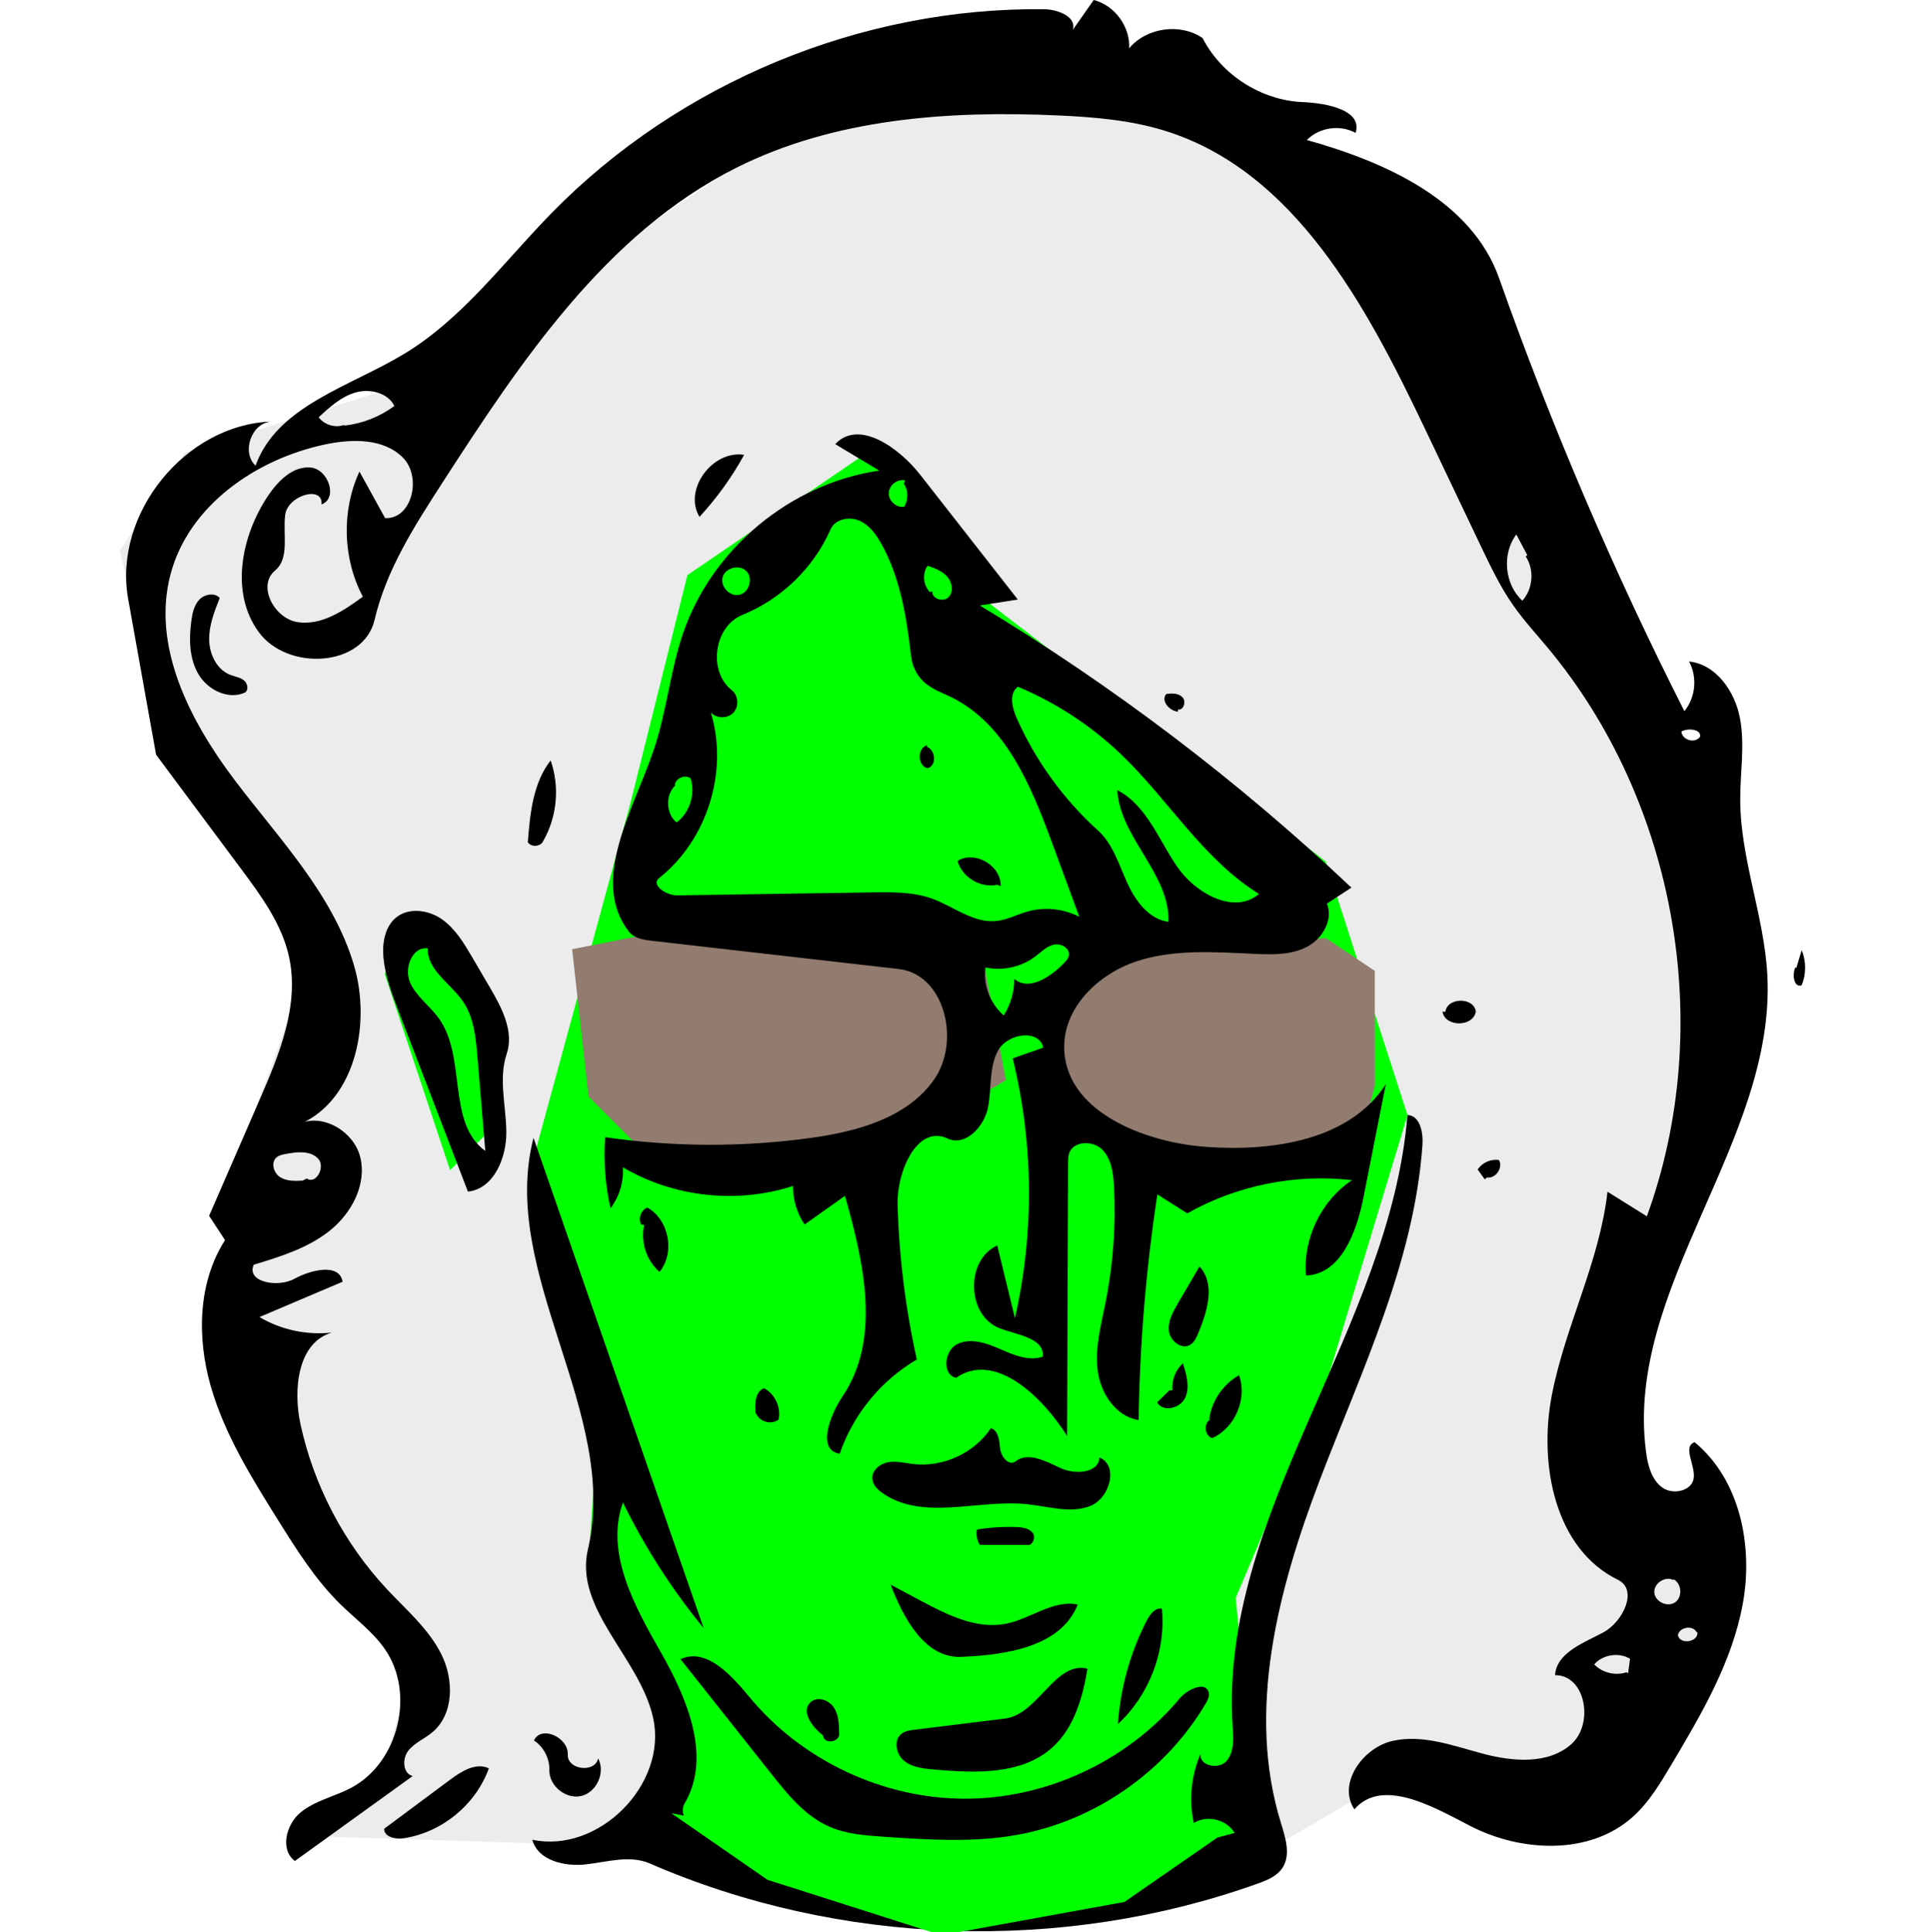
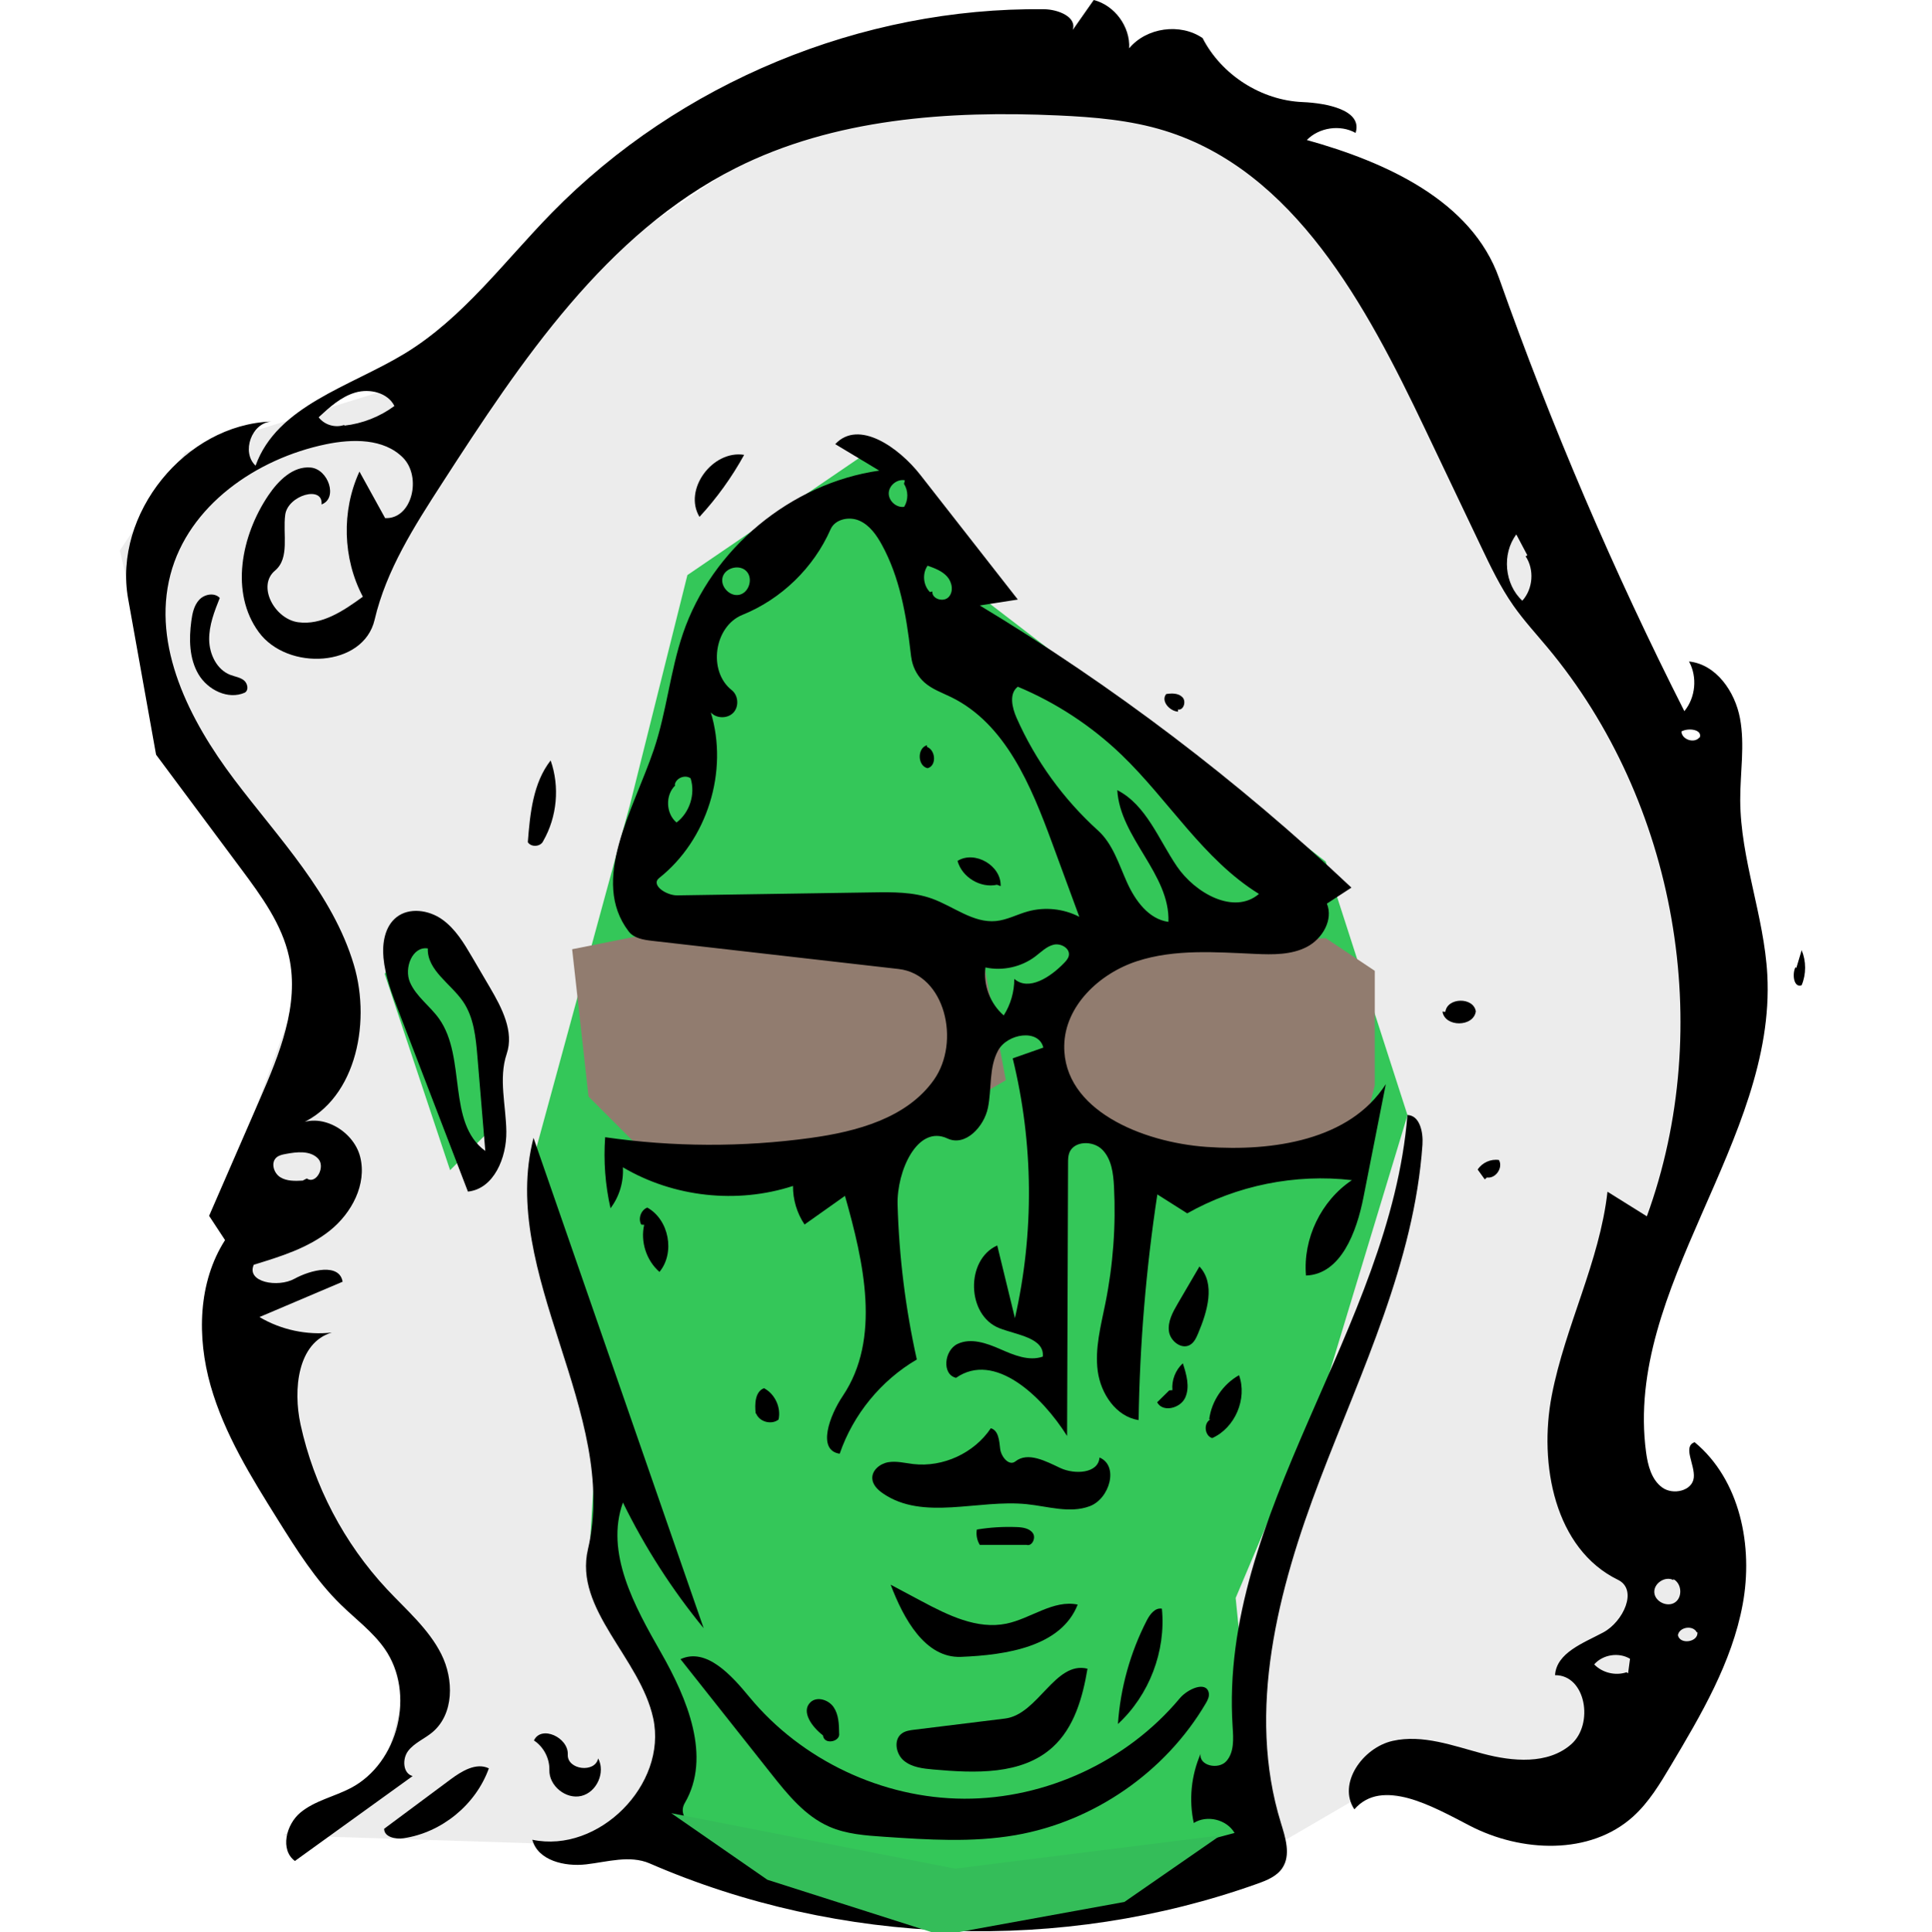
<svg xmlns="http://www.w3.org/2000/svg" version="1.1" id="Contours" x="0px" y="0px" width="288.03px" height="288.03px" viewBox="0 0 288.03 331.289" enable-background="new 0 0 288.03 288.03" xml:space="preserve" stroke="black" fill="none" stroke-linecap="round" stroke-linejoin="round">
  <defs id="defs59" />
  <path style="fill:#ececec;stroke:none;stroke-width:1.15px;stroke-linecap:butt;stroke-linejoin:miter;stroke-opacity:1" d="m 26.995,314.833 43.517,1.404 16.845,2.808 51.939,8.423 56.151,-9.826 16.845,-9.826 37.902,2.808 22.46,-29.479 -7.019,-18.249 -15.441,-16.845 25.268,-71.592 -49.132,-123.531 -37.902,-29.479 -67.381,-4.211 -70.188,47.728 -40.709,12.634 -11.23,16.845 8.423,35.094 25.268,32.287 -15.441,42.113 1.404,29.479 14.038,32.287 16.845,18.249 -5.615,21.056 z" id="path3754" />
-   <path style="fill:#00ff00;stroke:none;stroke-width:1.15px;stroke-linecap:butt;stroke-linejoin:miter;stroke-opacity:1" d="m 87.865,312.025 7.019,-18.249 -15.441,-26.672 1.404,-23.864 -11.23,-43.517 16.845,-61.766 9.826,-39.305 30.883,-21.056 8.423,4.211 9.826,19.653 60.362,46.324 14.038,43.517 -14.038,46.324 -15.441,36.498 4.211,42.113 -53.343,9.826 z" id="path3752" />
+   <path style="fill:#34c759;stroke:none;stroke-width:1.15px;stroke-linecap:butt;stroke-linejoin:miter;stroke-opacity:1;fill-opacity:1" d="m 87.865,312.025 7.019,-18.249 -15.441,-26.672 1.404,-23.864 -11.23,-43.517 16.845,-61.766 9.826,-39.305 30.883,-21.056 8.423,4.211 9.826,19.653 60.362,46.324 14.038,43.517 -14.038,46.324 -15.441,36.498 4.211,42.113 -53.343,9.826 z" id="path3752" />
  <path style="fill:#917c6f;stroke:none;stroke-width:1.15px;stroke-linecap:butt;stroke-linejoin:miter;stroke-opacity:1" d="m 90.554,199.335 -11.23,-11.23 -2.808,-25.268 21.056,-4.211 49.132,4.211 4.211,22.46 -23.864,14.038 z" id="path3756" />
-   <path style="fill:#00ff00;stroke:none;stroke-width:1.15px;stroke-linecap:butt;stroke-linejoin:miter;stroke-opacity:1" d="m 55.578,200.739 -11.23,-33.69 7.019,-8.423 11.23,21.056 v 14.038 z" id="path3787" />
+   <path style="fill:#34c759;stroke:none;stroke-width:1.15px;stroke-linecap:butt;stroke-linejoin:miter;stroke-opacity:1;fill-opacity:1" d="m 55.578,200.739 -11.23,-33.69 7.019,-8.423 11.23,21.056 v 14.038 z" id="path3787" />
  <path style="fill:#917c6f;stroke:none;stroke-width:1.15px;stroke-linecap:butt;stroke-linejoin:miter;stroke-opacity:1" d="m 160.86,186.194 18.249,15.441 32.287,-4.211 2.808,-11.23 v -19.653 l -8.423,-5.615 -35.094,2.808 -12.634,11.23 z" id="path3789" />
  <g id="g3785">
    <path id="path2" d=" M135.025 251.147 C140.131 251.744 145.478 249.279 148.339 245.008 C149.672 245.372 149.785 247.164 149.944 248.536 C150.104 249.908 151.466 251.555 152.55 250.698 C154.707 248.994 157.762 250.656 160.25 251.825 C162.738 252.993 166.803 252.767 166.979 250.024 C170.346 251.437 168.728 257.095 165.309 258.378 C161.891 259.661 158.117 258.399 154.485 258.029 C146.127 257.18 136.716 260.945 129.806 256.166 C128.927 255.559 128.075 254.716 128.007 253.65 C127.916 252.217 129.331 251.075 130.747 250.835 C132.163 250.595 133.598 250.98 135.025 251.147 z" stroke="none" opacity="1" fill="#000000" class="selected" />
    <path id="path4" d=" M110.682 304.296 C105.49 297.738 100.298 291.18 95.106 284.622 C99.516 282.576 103.815 287.346 106.908 291.097 C115.84 301.933 129.727 308.511 143.77 308.557 C157.813 308.604 171.743 302.118 180.747 291.342 C182.116 289.704 185.32 288.313 185.73 290.409 C185.854 291.046 185.525 291.675 185.196 292.234 C178.27 303.996 166.014 312.476 152.565 314.81 C145.139 316.098 137.534 315.594 130.014 315.086 C126.828 314.87 123.567 314.638 120.64 313.359 C116.483 311.543 113.498 307.852 110.682 304.296 z" stroke="none" opacity="1" fill="#000000" class="selected" />
    <path id="path6" d=" M133.071 297.364 C133.68 296.92 134.463 296.814 135.211 296.722 C140.398 296.083 145.586 295.445 150.773 294.806 C156.476 294.103 159.347 284.868 164.923 286.255 C164.093 291.202 162.642 296.374 158.921 299.739 C153.629 304.524 145.615 304.178 138.508 303.547 C136.716 303.388 134.803 303.181 133.421 302.03 C132.038 300.879 131.618 298.423 133.071 297.364 z" stroke="none" opacity="1" fill="#000000" class="selected" />
    <path id="path8" d=" M136.441 274.661 C140.973 277.075 145.987 279.567 151.015 278.525 C155.202 277.658 159.053 274.386 163.24 275.257 C160.408 282.486 150.981 283.915 143.224 284.225 C137.049 284.472 133.347 277.626 131.158 271.846 C132.919 272.784 134.68 273.722 136.441 274.661 z" stroke="none" opacity="1" fill="#000000" class="selected" />
    <path id="path10" d=" M46.375 157.351 C48.569 155.616 51.903 156.095 54.191 157.704 C56.478 159.314 57.961 161.802 59.375 164.215 C60.397 165.958 61.418 167.7 62.44 169.443 C64.475 172.915 66.58 176.96 65.293 180.773 C63.86 185.018 65.173 189.639 65.229 194.119 C65.285 198.599 63.092 203.945 58.636 204.411 C54.673 194.102 50.71 183.793 46.747 173.484 C45.603 170.508 44.448 167.485 44.151 164.309 C43.914 161.78 44.383 158.927 46.375 157.351 M61.62 197.441 C61.168 192.045 60.717 186.649 60.265 181.252 C59.99 177.971 59.659 174.523 57.798 171.807 C55.684 168.722 51.611 166.436 51.757 162.699 C49.113 162.28 47.631 166.061 48.699 168.516 C49.766 170.97 52.144 172.577 53.691 174.76 C58.435 181.453 54.976 192.628 61.62 197.441 z" stroke="none" opacity="1" fill="#000000" class="selected" />
    <path id="path12" d=" M62.228 303.348 C59.992 309.579 54.154 314.366 47.606 315.338 C46.208 315.546 44.257 315.128 44.267 313.714 C48.067 310.888 51.867 308.062 55.667 305.236 C57.593 303.804 60.067 302.305 62.228 303.348 z" stroke="none" opacity="1" fill="#000000" class="selected" />
    <path id="path14" d=" M170.144 295.741 C170.569 289.557 172.269 283.463 175.107 277.952 C175.643 276.912 176.541 275.731 177.688 275.965 C178.401 283.243 175.523 290.786 170.144 295.741 z" stroke="none" opacity="1" fill="#000000" class="selected" />
    <path id="path16" d=" M16.07 102.572 C15.149 104.879 14.214 107.262 14.252 109.745 C14.29 112.228 15.548 114.865 17.864 115.765 C18.647 116.069 19.53 116.174 20.191 116.692 C20.853 117.209 21.086 118.398 20.36 118.82 C17.505 120.091 13.989 118.345 12.406 115.65 C10.824 112.955 10.778 109.628 11.189 106.53 C11.363 105.221 11.649 103.844 12.552 102.88 C13.455 101.916 15.17 101.606 16.07 102.572 z" stroke="none" opacity="1" fill="#000000" class="selected" />
    <path id="path18" d=" M72.827 130.448 C74.41 134.948 73.935 140.128 71.559 144.266 C71.131 145.265 69.488 145.391 68.913 144.469 C69.297 139.557 69.797 134.332 72.827 130.448 z" stroke="none" opacity="1" fill="#000000" class="selected" />
    <path id="path20" d=" M182.531 230.696 C181.069 231.571 179.118 230.063 178.895 228.373 C178.673 226.683 179.565 225.068 180.425 223.597 C181.66 221.486 182.894 219.374 184.128 217.263 C186.91 220.215 185.488 224.987 183.909 228.723 C183.591 229.475 183.232 230.277 182.531 230.696 z" stroke="none" opacity="1" fill="#000000" class="selected" />
    <path id="path22" d=" M106.022 78.027 C103.911 81.865 101.333 85.447 98.363 88.666 C95.537 83.978 100.617 77.16 106.022 78.027 z" stroke="none" opacity="1" fill="#000000" class="selected" />
    <path id="path24" d=" M185.8 243.482 C186.202 240.346 188.161 237.449 190.921 235.908 C192.366 239.957 190.238 244.942 186.313 246.697 C185.009 246.301 184.793 244.151 185.992 243.503 z" stroke="none" opacity="1" fill="#000000" class="selected" />
    <path id="path26" d=" M88.375 210.074 C87.791 209.056 88.317 207.575 89.411 207.153 C93.14 209.232 94.21 214.894 91.498 218.191 C89.255 216.237 88.206 213.01 88.873 210.111 z" stroke="none" opacity="1" fill="#000000" class="selected" />
    <path id="path28" d=" M154.45 265.013 C151.782 265.014 149.114 265.015 146.447 265.015 C145.969 264.237 145.786 263.283 145.942 262.383 C148.197 262.013 150.49 261.871 152.774 261.961 C153.798 262.001 154.956 262.161 155.548 262.998 C156.139 263.834 155.374 265.376 154.423 264.995 z" stroke="none" opacity="1" fill="#000000" class="selected" />
    <path id="path30" d=" M69.964 298.567 C71.204 295.893 75.91 298.045 75.77 300.989 C75.646 303.606 80.451 304.209 80.977 301.642 C82.266 304.034 80.733 307.454 78.089 308.083 C75.446 308.712 72.536 306.349 72.61 303.633 C72.663 301.644 71.627 299.659 69.964 298.567 z" stroke="none" opacity="1" fill="#000000" class="selected" />
    <path id="path32" d=" M119.532 297.68 C117.689 296.281 115.722 293.601 117.402 292.01 C118.523 290.947 120.519 291.583 121.382 292.864 C122.245 294.146 122.296 295.789 122.317 297.334 C122.552 298.711 120.028 299.314 119.615 297.98 z" stroke="none" opacity="1" fill="#000000" class="selected" />
    <path id="path34" d=" M226.312 173.573 C226.635 171.082 231.137 171.008 231.542 173.487 C231.163 176.208 226.239 176.247 225.818 173.532 z" stroke="none" opacity="1" fill="#000000" class="selected" />
    <path id="path36" d=" M179.495 238.473 C179.335 236.773 180.017 235.015 181.282 233.868 C181.908 235.789 182.525 237.931 181.685 239.768 C180.844 241.606 177.809 242.344 176.875 240.552 C177.566 239.872 178.258 239.193 178.949 238.514 z" stroke="none" opacity="1" fill="#000000" class="selected" />
    <path id="path38" d=" M233.073 202.314 C232.668 201.753 232.263 201.191 231.858 200.63 C232.621 199.445 234.113 198.775 235.505 198.994 C236.265 200.301 234.941 202.229 233.448 201.989 z" stroke="none" opacity="1" fill="#000000" class="selected" />
    <path id="path40" d=" M108.008 242.515 C107.813 240.868 107.883 238.745 109.424 238.133 C111.306 239.121 112.383 241.439 111.924 243.514 C110.714 244.483 108.622 243.911 108.073 242.462 z" stroke="none" opacity="1" fill="#000000" class="selected" />
    <path id="path42" d=" M286.526 166.035 C286.829 165.021 287.133 164.008 287.436 162.994 C288.228 164.892 288.229 167.107 287.438 169.006 C286.125 169.52 285.752 167.205 286.36 165.934 z" stroke="none" opacity="1" fill="#000000" class="selected" />
    <path id="path44" d=" M85.23 257.748 C82.138 266.357 87.209 275.523 91.743 283.467 C96.276 291.412 100.452 301.382 95.847 309.285 C94.327 311.893 98 314.402 100.922 315.158 C130.049 322.691 161.151 322.438 190.152 314.432 C188.804 312.115 185.421 311.289 183.157 312.723 C182.294 308.774 182.711 304.557 184.332 300.854 C183.992 302.882 187.373 303.65 188.742 302.116 C190.11 300.582 189.956 298.272 189.822 296.221 C187.432 259.616 216.875 227.837 219.808 191.272 C221.946 191.346 222.533 194.24 222.385 196.374 C220.986 216.453 211.957 235.061 204.781 253.866 C197.604 272.671 192.161 293.502 198.11 312.731 C198.898 315.279 199.833 318.227 198.352 320.445 C197.399 321.874 195.686 322.561 194.069 323.139 C160.536 335.114 122.469 333.842 89.81 319.655 C86.425 318.185 82.561 319.403 78.895 319.823 C75.229 320.243 70.635 319.165 69.685 315.599 C81.059 317.997 92.871 306.135 90.426 294.771 C88.197 284.412 76.802 276.085 79.227 265.769 C84.733 242.345 63.866 218.493 69.891 195.197 C74.206 207.635 78.522 220.072 82.838 232.509 C88.251 248.109 93.664 263.708 99.077 279.307 C93.649 272.688 88.992 265.437 85.23 257.748 z" stroke="none" opacity="1" fill="#000000" class="selected" />
    <path id="path46" d=" M149.4 151.773 C146.558 152.397 143.397 150.488 142.627 147.682 C145.604 145.834 150.175 148.507 150.024 152.008 z" stroke="none" opacity="1" fill="#000000" class="selected" />
    <path id="path48" d=" M180.465 122.082 C178.964 121.98 177.464 120.207 178.433 119.057 C179.412 118.902 180.551 118.898 181.228 119.621 C181.906 120.344 181.399 121.914 180.428 121.713 z" stroke="none" opacity="1" fill="#000000" class="selected" />
    <path id="path50" d=" M137.374 128.118 C138.907 128.678 139.064 131.403 137.477 131.78 C135.739 131.36 135.682 128.32 137.402 127.834 z" stroke="none" opacity="1" fill="#000000" class="selected" />
    <path id="path52" d=" M90.26 161.395 C88.773 161.225 87.118 160.964 86.21 159.774 C79.539 151.024 86.974 139.048 90.516 128.631 C92.726 122.129 93.318 115.163 95.533 108.663 C100.483 94.14 114.012 82.913 129.199 80.728 C126.682 79.215 124.165 77.702 121.648 76.189 C125.686 71.854 132.599 76.799 136.249 81.465 C141.824 88.593 147.399 95.721 152.974 102.849 C150.798 103.187 148.621 103.526 146.445 103.864 C169.339 117.667 190.753 133.923 210.201 152.265 C208.797 153.18 207.394 154.095 205.99 155.01 C207.141 157.784 205.208 161.067 202.538 162.443 C199.868 163.818 196.716 163.77 193.716 163.636 C186.91 163.333 179.916 162.773 173.437 164.878 C166.958 166.983 161.042 172.56 160.933 179.372 C160.756 190.419 174.308 195.959 185.329 196.744 C196.723 197.555 209.946 195.603 216.097 185.978 C214.817 192.464 213.537 198.95 212.257 205.436 C211.095 211.325 208.406 218.602 202.407 218.809 C201.864 212.48 205.001 205.968 210.287 202.447 C200.585 201.317 190.54 203.342 182.034 208.143 C180.325 207.061 178.616 205.979 176.907 204.896 C174.958 217.706 173.884 230.65 173.694 243.606 C169.821 243.021 167.202 239.08 166.681 235.199 C166.16 231.317 167.219 227.424 167.991 223.584 C169.316 217.004 169.813 210.258 169.47 203.555 C169.353 201.286 169.053 198.822 167.451 197.21 C165.849 195.599 162.525 195.679 161.779 197.825 C161.594 198.357 161.59 198.933 161.588 199.496 C161.533 215.106 161.477 230.717 161.422 246.327 C157.12 239.505 148.99 231.75 142.372 236.359 C139.902 235.774 140.337 231.634 142.629 230.544 C144.922 229.454 147.623 230.411 149.947 231.432 C152.271 232.453 154.863 233.556 157.26 232.719 C157.566 229.489 152.822 229.019 149.8 227.838 C144.193 225.648 143.952 216.121 149.441 213.65 C150.453 217.806 151.465 221.963 152.477 226.119 C155.806 211.503 155.674 196.11 152.096 181.553 C153.847 180.938 155.597 180.324 157.348 179.709 C156.558 176.455 151.193 177.269 149.587 180.208 C147.982 183.146 148.518 186.751 147.845 190.031 C147.172 193.311 143.945 196.727 140.915 195.303 C135.74 192.869 132.188 200.924 132.347 206.64 C132.595 215.576 133.7 224.488 135.643 233.214 C129.504 236.804 124.72 242.651 122.415 249.378 C118.458 248.788 120.698 242.801 122.933 239.483 C129.549 229.663 126.554 216.533 123.32 205.143 C121.008 206.781 118.697 208.418 116.386 210.055 C115.081 208.117 114.38 205.778 114.405 203.442 C104.814 206.572 93.9 205.375 85.217 200.24 C85.375 202.734 84.608 205.278 83.097 207.268 C82.194 203.281 81.883 199.16 82.179 195.082 C93.84 196.769 105.738 196.812 117.411 195.209 C125.36 194.118 133.929 191.804 138.566 185.256 C143.202 178.708 140.494 167.137 132.523 166.226 C118.435 164.616 104.348 163.005 90.26 161.395 M136.985 117.098 C135.878 116.127 135.111 114.785 134.796 113.346 C134.687 112.852 134.631 112.348 134.572 111.845 C133.832 105.482 132.711 99.017 129.623 93.405 C128.703 91.734 127.525 90.076 125.777 89.312 C124.03 88.549 121.615 89.054 120.848 90.8 C117.952 97.393 112.406 102.777 105.729 105.474 C100.861 107.441 99.763 115.131 103.887 118.382 C105.028 119.281 105.173 121.188 104.18 122.248 C103.187 123.309 101.275 123.29 100.302 122.211 C103.377 132.288 99.703 144.073 91.446 150.617 C89.948 151.804 92.651 153.624 94.562 153.595 C105.734 153.425 116.905 153.254 128.077 153.084 C131.508 153.031 135.027 152.993 138.255 154.157 C141.944 155.487 145.316 158.375 149.219 157.999 C151.104 157.817 152.822 156.874 154.644 156.361 C157.576 155.536 160.818 155.87 163.52 157.276 C161.962 153.043 160.405 148.811 158.847 144.578 C155.257 134.823 150.885 124.167 141.549 119.596 C139.986 118.831 138.294 118.245 136.985 117.098 M170.034 135.543 C175.017 138.111 177.102 143.973 180.254 148.608 C183.405 153.243 190.074 156.983 194.339 153.347 C184.783 147.441 178.844 137.238 170.74 129.459 C165.6 124.525 159.542 120.55 152.969 117.8 C151.433 118.97 151.978 121.379 152.759 123.145 C155.996 130.464 160.787 137.093 166.721 142.463 C169.262 144.761 170.289 148.233 171.696 151.357 C173.102 154.48 175.413 157.684 178.808 158.141 C179.117 149.958 170.503 143.719 170.034 135.543 M150.557 174.187 C151.738 172.329 152.373 170.129 152.366 167.927 C154.861 170.077 158.57 167.601 160.865 165.24 C161.236 164.859 161.623 164.447 161.723 163.925 C161.96 162.684 160.369 161.769 159.138 162.052 C157.907 162.336 156.979 163.309 155.972 164.071 C153.569 165.889 150.36 166.597 147.416 165.96 C147.02 168.993 148.241 172.19 150.557 174.187 M94.184 134.754 C92.47 136.414 92.591 139.572 94.427 141.096 C96.68 139.391 97.692 136.211 96.839 133.518 C95.908 132.837 94.353 133.446 94.131 134.578 M138.308 101.46 C138.189 102.748 140.219 103.363 141.105 102.421 C141.991 101.479 141.707 99.863 140.842 98.902 C139.978 97.94 138.707 97.471 137.489 97.037 C136.549 98.389 136.729 100.405 137.894 101.57 M102.338 98.981 C101.859 100.605 103.587 102.422 105.233 102.025 C106.879 101.628 107.589 99.222 106.422 97.995 C105.255 96.768 102.817 97.356 102.338 98.981 M133.595 82.393 C132.279 82.127 130.864 83.254 130.829 84.596 C130.793 85.938 132.145 87.139 133.474 86.944 C134.206 85.77 134.196 84.174 133.448 83.011 z" stroke="none" opacity="1" fill="#000000" class="selected" />
    <path opacity="1" fill="#000000" stroke="none" id="path54" d=" M24.403 84.971 C26.106 82.448 28.636 79.924 31.667 80.203 C34.699 80.483 36.386 85.482 33.529 86.534 C33.823 83.189 27.747 84.966 27.298 88.294 C26.848 91.622 28.117 95.726 25.544 97.884 C22.413 100.509 25.462 106.178 29.509 106.74 C33.555 107.303 37.314 104.771 40.614 102.363 C37.148 95.806 36.925 87.63 40.029 80.894 C41.498 83.556 42.966 86.217 44.434 88.879 C49.082 89.09 50.765 81.781 47.477 78.49 C44.189 75.198 38.853 75.266 34.297 76.208 C22.323 78.684 10.707 86.733 7.608 98.562 C4.387 110.854 10.884 123.558 18.538 133.702 C26.192 143.845 35.451 153.349 39.075 165.528 C42.153 175.875 39.179 189.4 29.054 193.145 C33.106 190.57 39.021 193.839 40.168 198.5 C41.315 203.162 38.708 208.1 34.959 211.099 C31.21 214.098 26.495 215.559 21.903 216.957 C20.569 219.94 26.011 220.94 28.876 219.369 C31.741 217.798 36.608 216.65 37.142 219.873 C32.387 221.893 27.632 223.913 22.877 225.933 C26.584 228.128 31.014 229.076 35.295 228.589 C29.409 230.319 28.617 238.371 29.925 244.365 C32.219 254.876 37.396 264.744 44.741 272.606 C48.062 276.16 51.883 279.405 54.067 283.751 C56.252 288.097 56.262 294.061 52.524 297.174 C51.187 298.288 49.468 298.966 48.4 300.34 C47.332 301.714 47.471 304.245 49.158 304.67 C42.424 309.527 35.69 314.384 28.956 319.24 C26.373 317.333 27.426 312.993 29.895 310.942 C32.365 308.891 35.674 308.223 38.52 306.738 C46.755 302.439 49.68 290.411 44.337 282.812 C42.298 279.91 39.387 277.761 36.849 275.284 C32.509 271.051 29.252 265.856 26.037 260.716 C21.469 253.409 16.844 245.978 14.491 237.689 C12.138 229.399 12.323 219.986 16.972 212.731 C16.061 211.344 15.15 209.958 14.239 208.571 C17.136 201.911 20.034 195.25 22.932 188.589 C26.307 180.83 29.756 172.422 27.954 164.155 C26.728 158.528 23.201 153.721 19.763 149.101 C14.89 142.555 10.016 136.008 5.143 129.461 C3.545 120.548 1.947 111.634 0.348 102.72 C-2.261 88.169 10.17 72.801 24.946 72.312 C21.544 72.501 19.715 77.561 22.209 79.881 C25.895 69.596 38.413 66.334 47.756 60.671 C57.748 54.616 64.834 44.887 73.004 36.536 C94.909 14.147 126.169 1.214 157.489 1.583 C159.856 1.611 163.128 2.888 162.393 5.139 C163.593 3.426 164.794 1.713 165.994 0 C169.589 0.918 172.275 4.579 172.072 8.285 C175.047 4.711 180.83 3.907 184.668 6.533 C187.923 12.867 194.731 17.218 201.846 17.512 C205.95 17.682 212.173 18.888 210.915 22.799 C208.268 21.329 204.667 21.854 202.551 24.018 C216.128 27.799 230.832 34.436 235.532 47.723 C244.52 73.127 255.143 97.953 267.314 121.996 C269.242 119.658 269.573 116.126 268.112 113.471 C272.772 113.964 275.999 118.625 276.859 123.231 C277.719 127.837 276.877 132.572 276.896 137.258 C276.939 147.382 281 157.112 281.543 167.221 C283.073 195.69 256.957 220.879 260.749 249.135 C261.052 251.396 261.679 253.84 263.526 255.179 C265.374 256.518 268.683 255.761 268.929 253.492 C269.168 251.276 266.969 248.123 269.078 247.402 C276.893 253.871 279.165 265.246 277.318 275.222 C275.471 285.198 270.188 294.151 264.996 302.867 C263.135 305.991 261.234 309.166 258.536 311.606 C251.147 318.291 239.348 317.783 230.505 313.19 C224.065 309.846 215.469 304.904 210.706 310.379 C207.773 305.992 212.121 299.799 217.269 298.639 C222.417 297.479 227.67 299.484 232.77 300.838 C237.871 302.192 243.896 302.71 247.875 299.243 C251.854 295.776 250.405 287.32 245.128 287.367 C245.386 283.501 249.984 281.86 253.4 280.032 C256.817 278.204 259.41 272.709 255.927 271.011 C245.071 265.719 242.284 251.181 244.579 239.324 C246.873 227.467 252.78 216.435 254.124 204.434 C256.376 205.839 258.627 207.245 260.879 208.651 C272.732 176.152 265.979 137.565 243.794 111.023 C241.829 108.671 239.75 106.406 237.991 103.897 C235.747 100.697 234.055 97.15 232.375 93.622 C229.17 86.894 225.965 80.166 222.759 73.438 C212.747 52.419 200.416 29.313 178.177 22.423 C172.277 20.595 166.057 20.082 159.886 19.802 C141.016 18.945 121.449 20.331 104.578 28.829 C82.303 40.048 67.743 61.942 54.208 82.891 C49.455 90.248 44.62 97.794 42.63 106.323 C40.731 114.466 27.707 115.174 22.757 108.435 C17.807 101.697 19.725 91.902 24.403 84.971 M37.446 73.013 C40.534 72.666 43.525 71.491 46.024 69.643 C44.882 67.352 41.798 66.618 39.34 67.333 C36.881 68.048 34.908 69.842 33.029 71.581 C34.014 72.886 35.881 73.445 37.421 72.895 M31 202.158 C32.596 203.271 34.274 200.119 32.915 198.726 C31.556 197.334 29.29 197.593 27.378 197.955 C26.812 198.062 26.217 198.183 25.785 198.564 C24.791 199.442 25.309 201.223 26.429 201.933 C27.549 202.642 28.97 202.596 30.295 202.526 M240.379 95.257 C239.748 94.064 239.118 92.872 238.487 91.679 C235.98 95.013 236.452 100.221 239.519 103.049 C241.36 101.014 241.605 97.709 240.083 95.424 M265.445 271.062 C264.048 270.292 262.039 271.601 262.16 273.191 C262.28 274.782 264.429 275.781 265.735 274.865 C267.041 273.949 266.855 271.614 265.43 270.897 M257.658 287.049 C257.77 286.218 257.881 285.387 257.993 284.556 C256.064 283.392 253.326 283.821 251.846 285.519 C253.241 286.963 255.493 287.508 257.395 286.864 M269.453 280.034 C268.822 278.732 266.447 279.074 266.21 280.502 C266.543 282.2 269.755 281.697 269.553 279.979 M269.954 126.526 C270.452 125.174 268.083 124.794 266.812 125.473 C266.867 126.879 269.028 127.589 269.906 126.49 z" class="selected" />
  </g>
-   <path style="fill:#00ff00;stroke:none;stroke-width:1.235px;stroke-linecap:butt;stroke-linejoin:miter;stroke-opacity:1" d="m 93.522,311.042 16.488,11.42 29.835,9.517 31.405,-5.71 16.488,-11.42 -45.537,5.71 z" id="path21689" />
+   <path style="fill:#34bd59;stroke:none;stroke-width:1.235px;stroke-linecap:butt;stroke-linejoin:miter;stroke-opacity:1;fill-opacity:1" d="m 93.522,311.042 16.488,11.42 29.835,9.517 31.405,-5.71 16.488,-11.42 -45.537,5.71 z" id="path21689" />
</svg>
